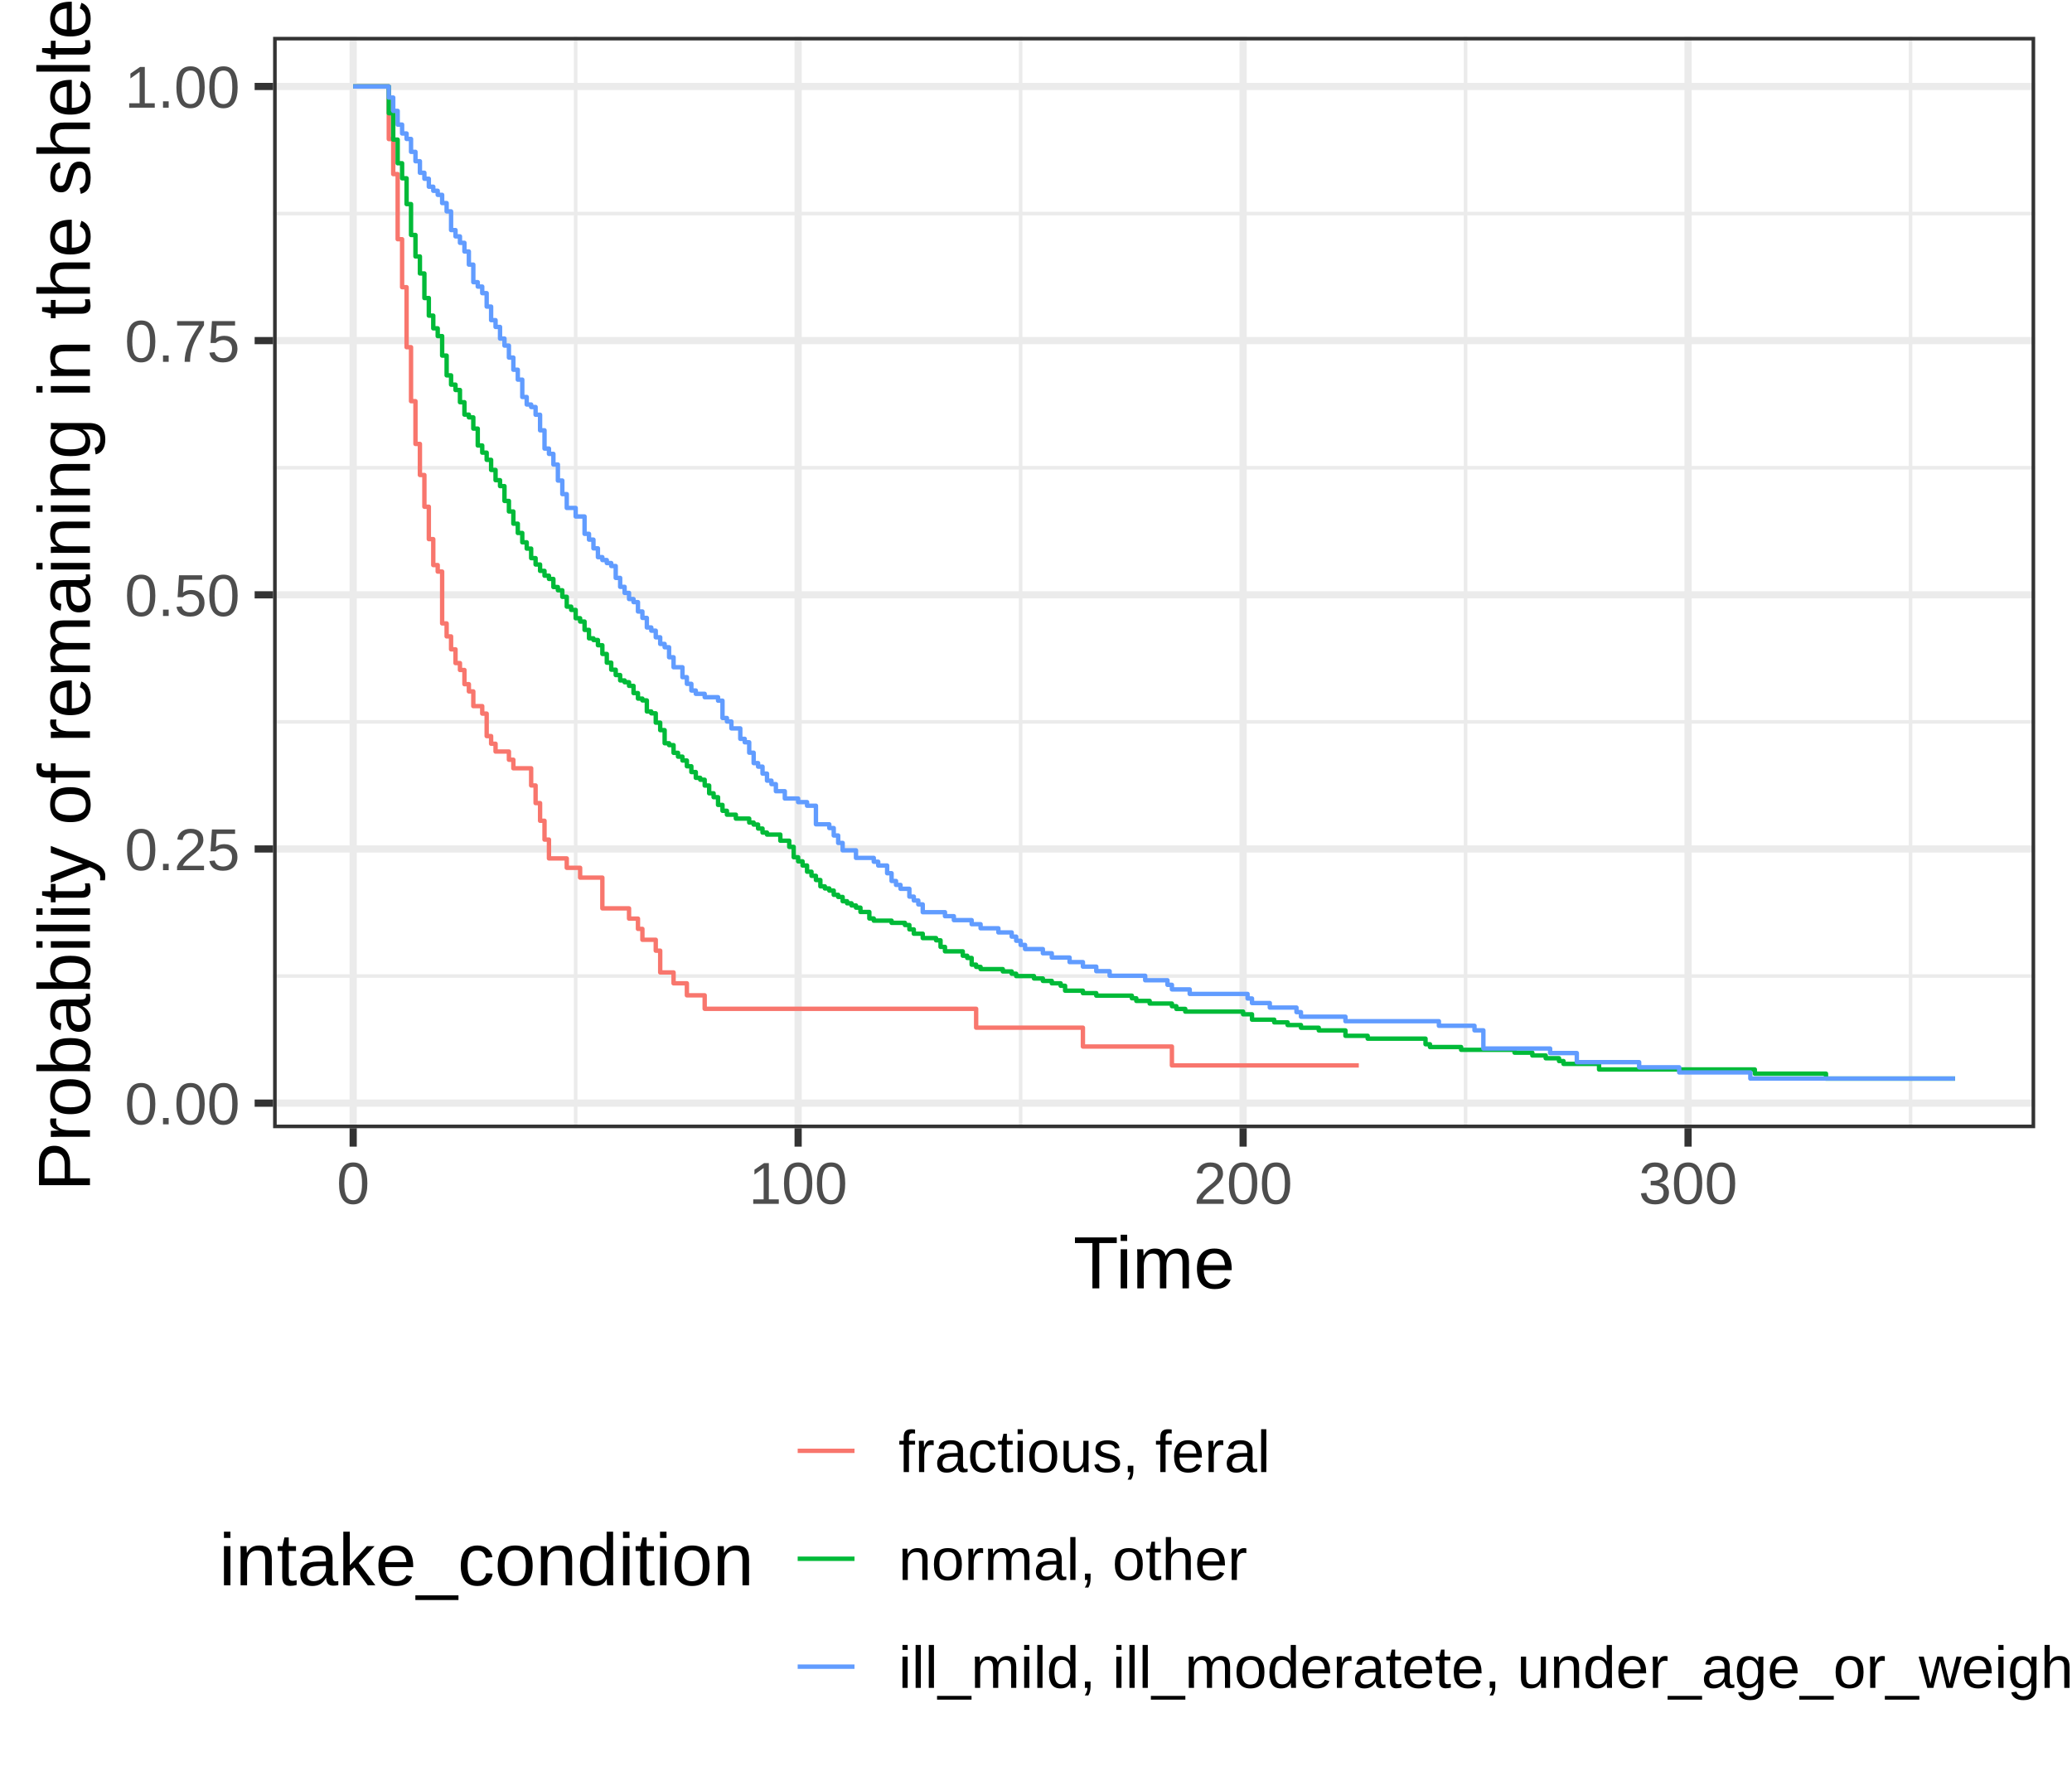
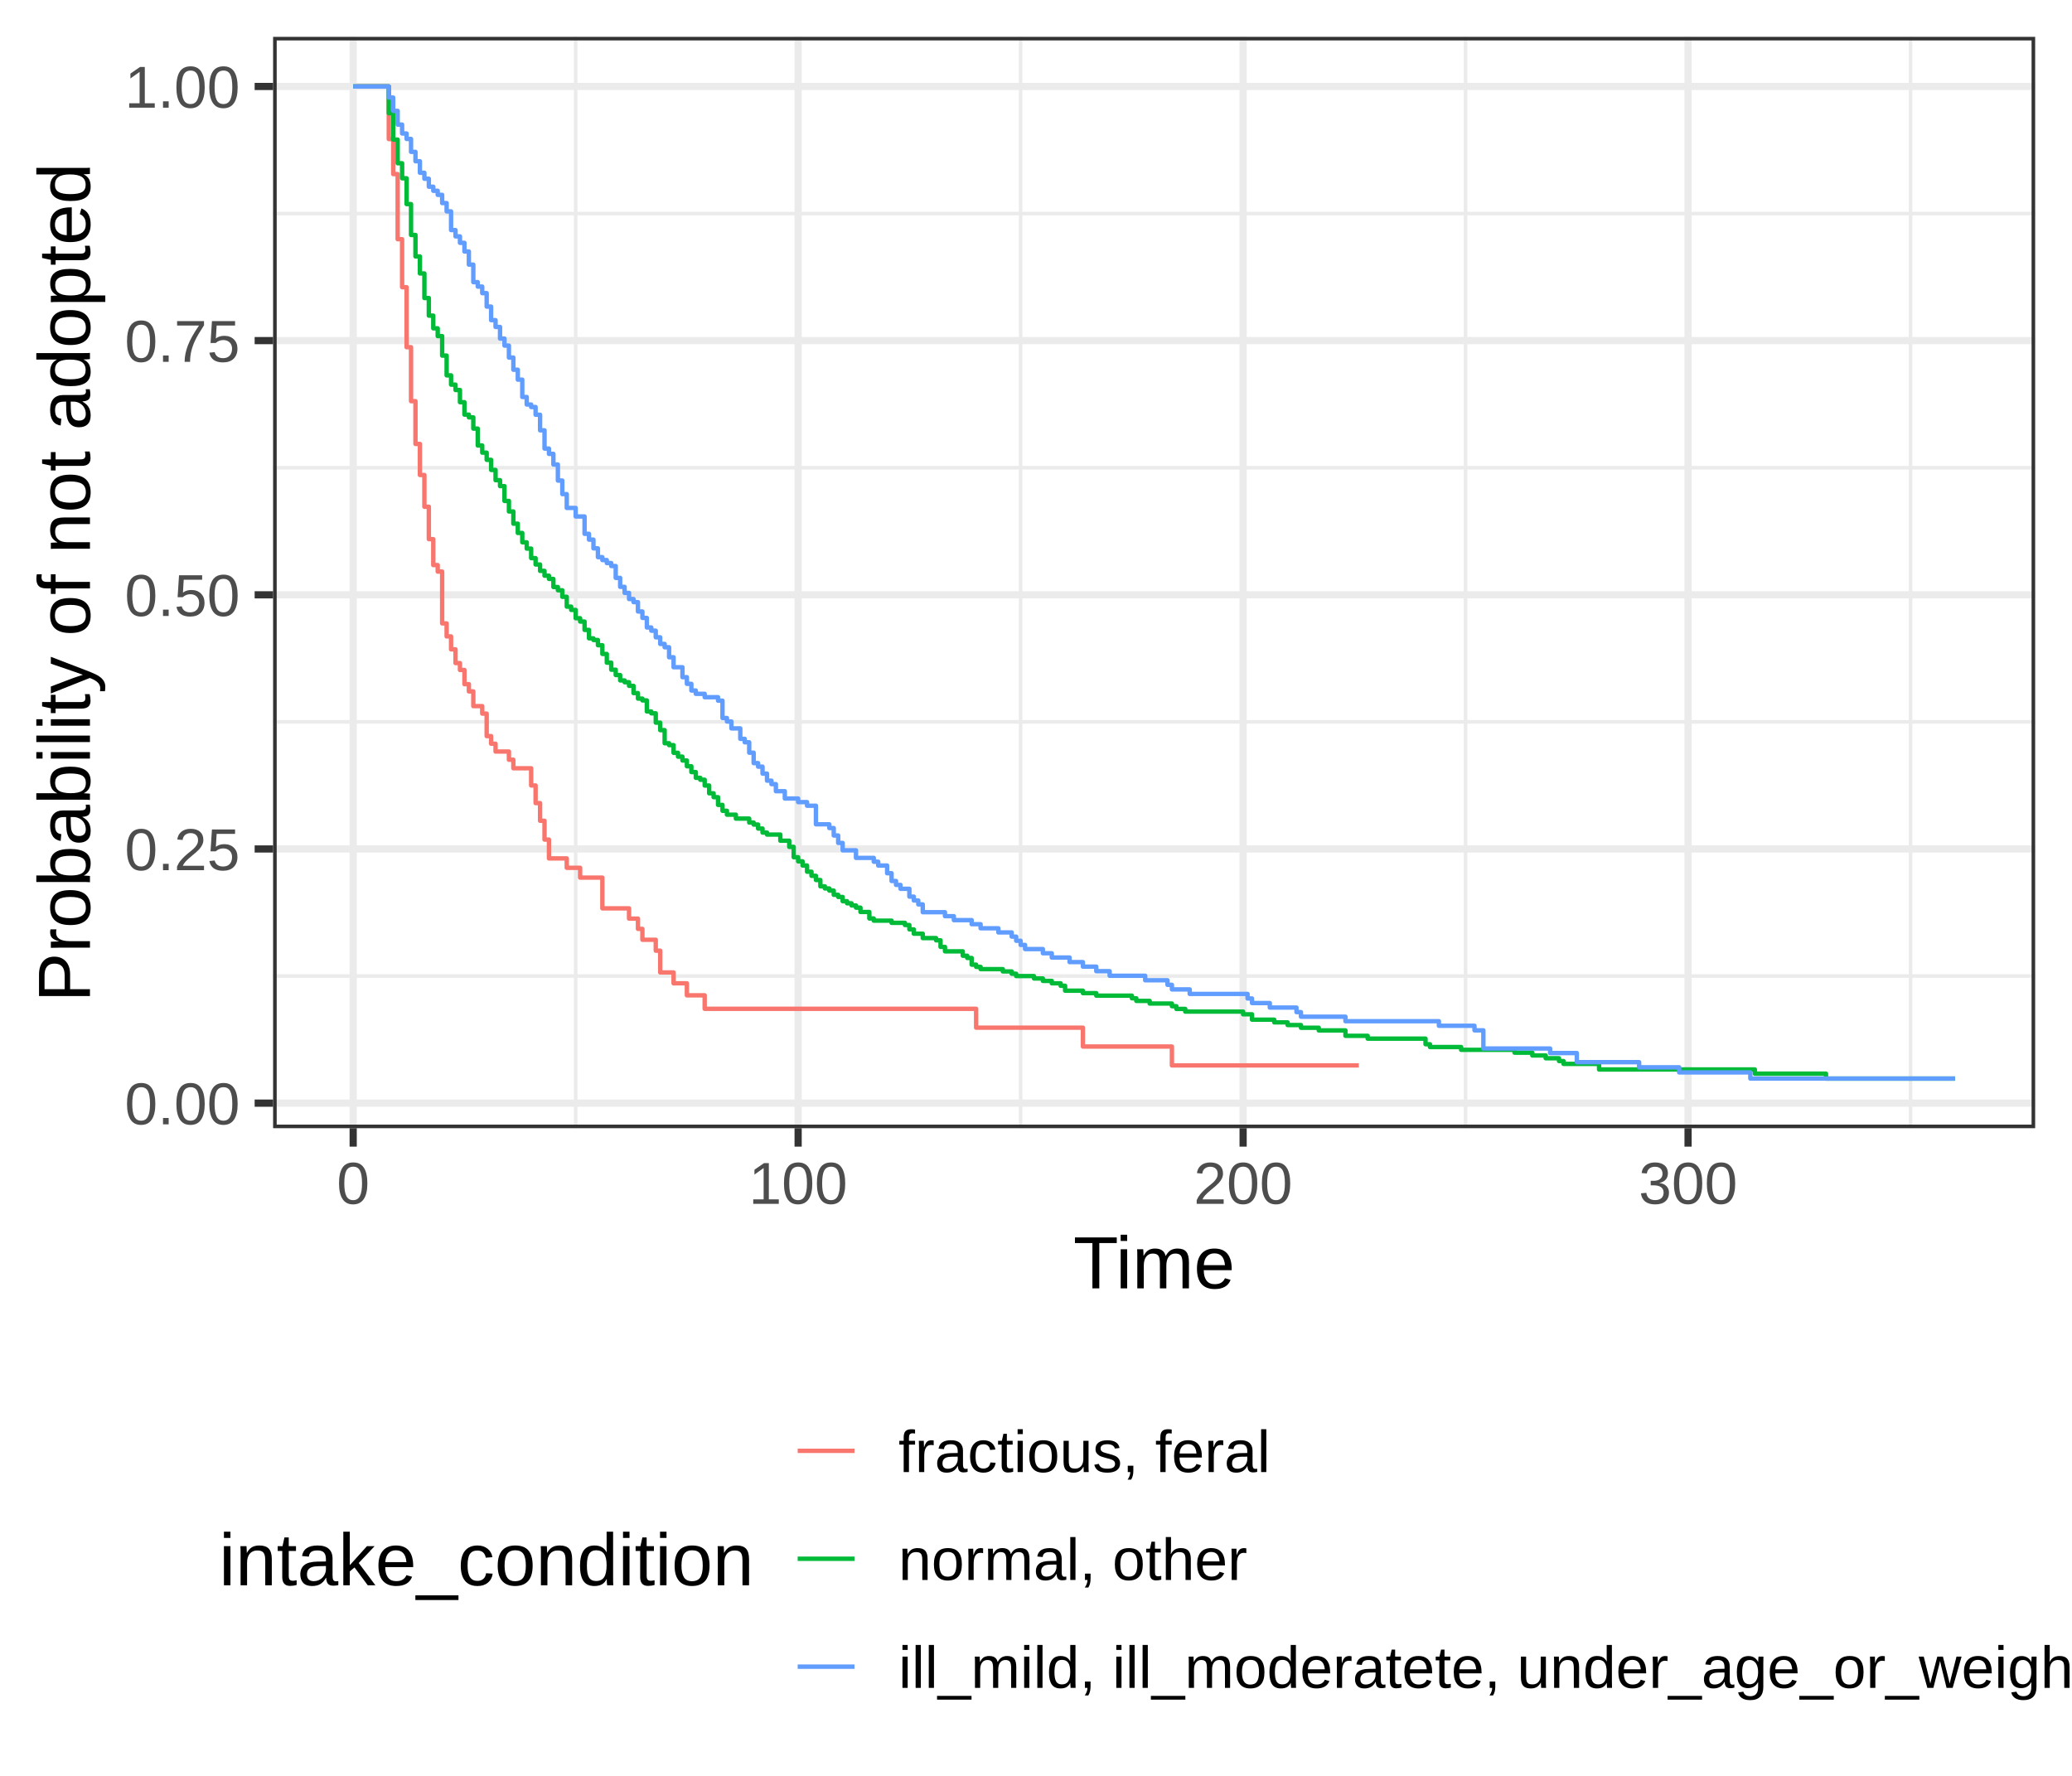
<svg xmlns="http://www.w3.org/2000/svg" class="svglite" width="504.00pt" height="432.00pt" viewBox="0 0 504.00 432.00">
  <defs>
    <style type="text/css">
    .svglite line, .svglite polyline, .svglite polygon, .svglite path, .svglite rect, .svglite circle {
      fill: none;
      stroke: #000000;
      stroke-linecap: round;
      stroke-linejoin: round;
      stroke-miterlimit: 10.00;
    }
    .svglite text {
      white-space: pre;
    }
  </style>
  </defs>
  <rect width="100%" height="100%" style="stroke: none; fill: #FFFFFF;" />
  <defs>
    <clipPath id="cpMC4wMHw1MDQuMDB8MC4wMHw0MzIuMDA=">
      <rect x="0.00" y="0.00" width="504.00" height="432.00" />
    </clipPath>
  </defs>
  <g clip-path="url(#cpMC4wMHw1MDQuMDB8MC4wMHw0MzIuMDA=)">
    <rect x="0.00" y="-0" width="504.00" height="432.00" style="stroke-width: 1.75; stroke: #FFFFFF; fill: #FFFFFF;" />
  </g>
  <defs>
    <clipPath id="cpNjYuNDN8NDk1LjAzfDguOTd8Mjc0LjQ0">
      <rect x="66.43" y="8.97" width="428.61" height="265.48" />
    </clipPath>
  </defs>
  <g clip-path="url(#cpNjYuNDN8NDk1LjAzfDguOTd8Mjc0LjQ0)">
    <rect x="66.43" y="8.97" width="428.61" height="265.48" style="stroke-width: 1.75; stroke: none; fill: #FFFFFF;" />
    <polyline points="66.43,237.43 495.03,237.43 " style="stroke-width: 0.87; stroke: #EBEBEB; stroke-linecap: butt;" />
    <polyline points="66.43,175.60 495.03,175.60 " style="stroke-width: 0.87; stroke: #EBEBEB; stroke-linecap: butt;" />
    <polyline points="66.43,113.78 495.03,113.78 " style="stroke-width: 0.87; stroke: #EBEBEB; stroke-linecap: butt;" />
    <polyline points="66.43,51.95 495.03,51.95 " style="stroke-width: 0.87; stroke: #EBEBEB; stroke-linecap: butt;" />
    <polyline points="140.03,274.44 140.03,8.97 " style="stroke-width: 0.87; stroke: #EBEBEB; stroke-linecap: butt;" />
    <polyline points="248.26,274.44 248.26,8.97 " style="stroke-width: 0.87; stroke: #EBEBEB; stroke-linecap: butt;" />
    <polyline points="356.49,274.44 356.49,8.97 " style="stroke-width: 0.87; stroke: #EBEBEB; stroke-linecap: butt;" />
    <polyline points="464.73,274.44 464.73,8.97 " style="stroke-width: 0.87; stroke: #EBEBEB; stroke-linecap: butt;" />
    <polyline points="66.43,268.35 495.03,268.35 " style="stroke-width: 1.75; stroke: #EBEBEB; stroke-linecap: butt;" />
    <polyline points="66.43,206.52 495.03,206.52 " style="stroke-width: 1.75; stroke: #EBEBEB; stroke-linecap: butt;" />
    <polyline points="66.43,144.69 495.03,144.69 " style="stroke-width: 1.75; stroke: #EBEBEB; stroke-linecap: butt;" />
    <polyline points="66.43,82.86 495.03,82.86 " style="stroke-width: 1.75; stroke: #EBEBEB; stroke-linecap: butt;" />
    <polyline points="66.43,21.03 495.03,21.03 " style="stroke-width: 1.75; stroke: #EBEBEB; stroke-linecap: butt;" />
    <polyline points="85.91,274.44 85.91,8.97 " style="stroke-width: 1.75; stroke: #EBEBEB; stroke-linecap: butt;" />
    <polyline points="194.14,274.44 194.14,8.97 " style="stroke-width: 1.75; stroke: #EBEBEB; stroke-linecap: butt;" />
    <polyline points="302.38,274.44 302.38,8.97 " style="stroke-width: 1.75; stroke: #EBEBEB; stroke-linecap: butt;" />
    <polyline points="410.61,274.44 410.61,8.97 " style="stroke-width: 1.75; stroke: #EBEBEB; stroke-linecap: butt;" />
    <polyline points="85.91,21.03 86.99,21.03 86.99,21.03 88.07,21.03 88.07,21.03 89.15,21.03 89.15,21.03 90.24,21.03 90.24,21.03 91.32,21.03 91.32,21.03 92.40,21.03 92.40,21.03 93.48,21.03 93.48,21.03 94.57,21.03 94.57,33.83 95.65,33.83 95.65,42.35 96.73,42.35 96.73,58.19 97.81,58.19 97.81,69.86 98.90,69.86 98.90,84.46 99.98,84.46 99.98,97.59 101.06,97.59 101.06,107.99 102.14,107.99 102.14,115.55 103.23,115.55 103.23,123.27 104.31,123.27 104.31,131.15 105.39,131.15 105.39,137.46 106.47,137.46 106.47,139.04 107.55,139.04 107.55,151.65 108.64,151.65 108.64,154.81 109.72,154.81 109.72,157.96 110.80,157.96 110.80,161.30 111.88,161.30 111.88,162.98 112.97,162.98 112.97,166.43 114.05,166.43 114.05,168.19 115.13,168.19 115.13,171.77 116.21,171.77 116.21,171.77 117.30,171.77 117.30,173.59 118.38,173.59 118.38,179.06 119.46,179.06 119.46,180.92 120.54,180.92 120.54,182.82 121.63,182.82 121.63,182.82 122.71,182.82 122.71,182.82 123.79,182.82 123.79,184.81 124.87,184.81 124.87,186.89 125.95,186.89 125.95,186.89 127.04,186.89 127.04,186.89 128.12,186.89 128.12,186.89 129.20,186.89 129.20,191.07 130.28,191.07 130.28,195.36 131.37,195.36 131.37,199.66 132.45,199.66 132.45,204.24 133.53,204.24 133.53,208.82 134.61,208.82 134.61,208.82 135.70,208.82 135.70,208.82 136.78,208.82 136.78,208.82 137.86,208.82 137.86,211.10 138.94,211.10 138.94,211.10 140.03,211.10 140.03,211.10 141.11,211.10 141.11,213.49 142.19,213.49 142.19,213.49 143.27,213.49 143.27,213.49 144.35,213.49 144.35,213.49 145.44,213.49 145.44,213.49 146.52,213.49 146.52,220.97 147.60,220.97 147.60,220.97 148.68,220.97 148.68,220.97 149.77,220.97 149.77,220.97 150.85,220.97 150.85,220.97 151.93,220.97 151.93,220.97 153.01,220.97 153.01,223.46 154.10,223.46 154.10,223.46 155.18,223.46 155.18,225.96 156.26,225.96 156.26,228.61 157.34,228.61 157.34,228.61 158.42,228.61 158.42,228.61 159.51,228.61 159.51,231.26 160.59,231.26 160.59,236.55 161.67,236.55 161.67,236.55 162.75,236.55 162.75,236.55 163.84,236.55 163.84,239.20 164.92,239.20 164.92,239.20 166.00,239.20 166.00,239.20 167.08,239.20 167.08,242.12 168.17,242.12 168.17,242.12 169.25,242.12 169.25,242.12 170.33,242.12 170.33,242.12 171.41,242.12 171.41,245.40 172.50,245.40 172.50,245.40 173.58,245.40 173.58,245.40 174.66,245.40 174.66,245.40 175.74,245.40 175.74,245.40 176.82,245.40 176.82,245.40 177.91,245.40 177.91,245.40 178.99,245.40 178.99,245.40 180.07,245.40 180.07,245.40 181.15,245.40 181.15,245.40 182.24,245.40 182.24,245.40 183.32,245.40 183.32,245.40 184.40,245.40 184.40,245.40 185.48,245.40 185.48,245.40 186.57,245.40 186.57,245.40 187.65,245.40 187.65,245.40 188.73,245.40 188.73,245.40 189.81,245.40 189.81,245.40 190.90,245.40 190.90,245.40 191.98,245.40 191.98,245.40 193.06,245.40 193.06,245.40 194.14,245.40 194.14,245.40 195.22,245.40 195.22,245.40 196.31,245.40 196.31,245.40 197.39,245.40 197.39,245.40 198.47,245.40 198.47,245.40 199.55,245.40 199.55,245.40 200.64,245.40 200.64,245.40 201.72,245.40 201.72,245.40 202.80,245.40 202.80,245.40 203.88,245.40 203.88,245.40 204.97,245.40 204.97,245.40 206.05,245.40 206.05,245.40 207.13,245.40 207.13,245.40 208.21,245.40 208.21,245.40 209.30,245.40 209.30,245.40 210.38,245.40 210.38,245.40 211.46,245.40 211.46,245.40 212.54,245.40 212.54,245.40 213.62,245.40 213.62,245.40 214.71,245.40 214.71,245.40 215.79,245.40 215.79,245.40 216.87,245.40 216.87,245.40 217.95,245.40 217.95,245.40 219.04,245.40 219.04,245.40 220.12,245.40 220.12,245.40 221.20,245.40 221.20,245.40 222.28,245.40 222.28,245.40 223.37,245.40 223.37,245.40 224.45,245.40 224.45,245.40 225.53,245.40 225.53,245.40 226.61,245.40 226.61,245.40 227.69,245.40 227.69,245.40 228.78,245.40 228.78,245.40 229.86,245.40 229.86,245.40 230.94,245.40 230.94,245.40 232.02,245.40 232.02,245.40 233.11,245.40 233.11,245.40 234.19,245.40 234.19,245.40 235.27,245.40 235.27,245.40 236.35,245.40 236.35,245.40 237.44,245.40 237.44,249.99 238.52,249.99 238.52,249.99 239.60,249.99 239.60,249.99 240.68,249.99 240.68,249.99 241.77,249.99 241.77,249.99 242.85,249.99 242.85,249.99 243.93,249.99 243.93,249.99 245.01,249.99 245.01,249.99 246.09,249.99 246.09,249.99 247.18,249.99 247.18,249.99 248.26,249.99 248.26,249.99 249.34,249.99 249.34,249.99 250.42,249.99 250.42,249.99 251.51,249.99 251.51,249.99 252.59,249.99 252.59,249.99 253.67,249.99 253.67,249.99 254.75,249.99 254.75,249.99 255.84,249.99 255.84,249.99 256.92,249.99 256.92,249.99 258.00,249.99 258.00,249.99 259.08,249.99 259.08,249.99 260.17,249.99 260.17,249.99 261.25,249.99 261.25,249.99 262.33,249.99 262.33,249.99 263.41,249.99 263.41,254.58 264.49,254.58 264.49,254.58 265.58,254.58 265.58,254.58 266.66,254.58 266.66,254.58 267.74,254.58 267.74,254.58 268.82,254.58 268.82,254.58 269.91,254.58 269.91,254.58 270.99,254.58 270.99,254.58 272.07,254.58 272.07,254.58 273.15,254.58 273.15,254.58 274.24,254.58 274.24,254.58 275.32,254.58 275.32,254.58 276.40,254.58 276.40,254.58 277.48,254.58 277.48,254.58 278.56,254.58 278.56,254.58 279.65,254.58 279.65,254.58 280.73,254.58 280.73,254.58 281.81,254.58 281.81,254.58 282.89,254.58 282.89,254.58 283.98,254.58 283.98,254.58 285.06,254.58 285.06,259.17 286.14,259.17 286.14,259.17 287.22,259.17 287.22,259.17 288.31,259.17 288.31,259.17 289.39,259.17 289.39,259.17 290.47,259.17 290.47,259.17 291.55,259.17 291.55,259.17 292.64,259.17 292.64,259.17 293.72,259.17 293.72,259.17 294.80,259.17 294.80,259.17 295.88,259.17 295.88,259.17 296.96,259.17 296.96,259.17 298.05,259.17 298.05,259.17 299.13,259.17 299.13,259.17 300.21,259.17 300.21,259.17 301.29,259.17 301.29,259.17 302.38,259.17 302.38,259.17 303.46,259.17 303.46,259.17 304.54,259.17 304.54,259.17 305.62,259.17 305.62,259.17 306.71,259.17 306.71,259.17 307.79,259.17 307.79,259.17 308.87,259.17 308.87,259.17 309.95,259.17 309.95,259.17 311.04,259.17 311.04,259.17 312.12,259.17 312.12,259.17 313.20,259.17 313.20,259.17 314.28,259.17 314.28,259.17 315.36,259.17 315.36,259.17 316.45,259.17 316.45,259.17 317.53,259.17 317.53,259.17 318.61,259.17 318.61,259.17 319.69,259.17 319.69,259.17 320.78,259.17 320.78,259.17 321.86,259.17 321.86,259.17 322.94,259.17 322.94,259.17 324.02,259.17 324.02,259.17 325.11,259.17 325.11,259.17 326.19,259.17 326.19,259.17 327.27,259.17 327.27,259.17 328.35,259.17 328.35,259.17 329.44,259.17 329.44,259.17 330.52,259.17 330.52,259.17 " style="stroke-width: 1.07; stroke: #F8766D; stroke-linecap: butt;" />
    <polyline points="85.91,21.03 86.99,21.03 86.99,21.03 88.07,21.03 88.07,21.03 89.15,21.03 89.15,21.03 90.24,21.03 90.24,21.03 91.32,21.03 91.32,21.03 92.40,21.03 92.40,21.03 93.48,21.03 93.48,21.03 94.57,21.03 94.57,27.54 95.65,27.54 95.65,33.96 96.73,33.96 96.73,39.71 97.81,39.71 97.81,43.37 98.90,43.37 98.90,49.65 99.98,49.65 99.98,57.16 101.06,57.16 101.06,62.38 102.14,62.38 102.14,66.52 103.23,66.52 103.23,72.50 104.31,72.50 104.31,76.78 105.39,76.78 105.39,79.87 106.47,79.87 106.47,81.76 107.55,81.76 107.55,86.50 108.64,86.50 108.64,91.31 109.72,91.31 109.72,93.57 110.80,93.57 110.80,94.87 111.88,94.87 111.88,97.84 112.97,97.84 112.97,100.86 114.05,100.86 114.05,101.53 115.13,101.53 115.13,104.26 116.21,104.26 116.21,108.37 117.30,108.37 117.30,110.11 118.38,110.11 118.38,111.86 119.46,111.86 119.46,114.32 120.54,114.32 120.54,116.81 121.63,116.81 121.63,118.25 122.71,118.25 122.71,121.86 123.79,121.86 123.79,124.42 124.87,124.42 124.87,127.39 125.95,127.39 125.95,129.65 127.04,129.65 127.04,131.92 128.12,131.92 128.12,133.45 129.20,133.45 129.20,135.77 130.28,135.77 130.28,137.32 131.37,137.32 131.37,138.87 132.45,138.87 132.45,140.04 133.53,140.04 133.53,140.83 134.61,140.83 134.61,142.80 135.70,142.80 135.70,143.59 136.78,143.59 136.78,145.18 137.86,145.18 137.86,147.57 138.94,147.57 138.94,148.37 140.03,148.37 140.03,150.39 141.11,150.39 141.11,151.20 142.19,151.20 142.19,153.23 143.27,153.23 143.27,155.28 144.35,155.28 144.35,155.69 145.44,155.69 145.44,156.96 146.52,156.96 146.52,159.08 147.60,159.08 147.60,161.20 148.68,161.20 148.68,162.91 149.77,162.91 149.77,164.21 150.85,164.21 150.85,165.52 151.93,165.52 151.93,165.96 153.01,165.96 153.01,166.84 154.10,166.84 154.10,168.60 155.18,168.60 155.18,169.94 156.26,169.94 156.26,170.38 157.34,170.38 157.34,173.07 158.42,173.07 158.42,173.52 159.51,173.52 159.51,175.79 160.59,175.79 160.59,177.61 161.67,177.61 161.67,180.80 162.75,180.80 162.75,181.26 163.84,181.26 163.84,183.13 164.92,183.13 164.92,184.06 166.00,184.06 166.00,185.00 167.08,185.00 167.08,186.40 168.17,186.40 168.17,187.81 169.25,187.81 169.25,189.21 170.33,189.21 170.33,189.68 171.41,189.68 171.41,191.09 172.50,191.09 172.50,192.98 173.58,192.98 173.58,193.92 174.66,193.92 174.66,195.80 175.74,195.80 175.74,197.23 176.82,197.23 176.82,198.18 177.91,198.18 177.91,198.18 178.99,198.18 178.99,199.13 180.07,199.13 180.07,199.13 181.15,199.13 181.15,199.13 182.24,199.13 182.24,200.09 183.32,200.09 183.32,200.58 184.40,200.58 184.40,201.55 185.48,201.55 185.48,202.53 186.57,202.53 186.57,203.02 187.65,203.02 187.65,203.02 188.73,203.02 188.73,203.02 189.81,203.02 189.81,204.51 190.90,204.51 190.90,204.51 191.98,204.51 191.98,206.01 193.06,206.01 193.06,208.53 194.14,208.53 194.14,209.53 195.22,209.53 195.22,210.54 196.31,210.54 196.31,212.05 197.39,212.05 197.39,213.05 198.47,213.05 198.47,214.07 199.55,214.07 199.55,215.61 200.64,215.61 200.64,216.12 201.72,216.12 201.72,216.64 202.80,216.64 202.80,217.67 203.88,217.67 203.88,218.19 204.97,218.19 204.97,219.23 206.05,219.23 206.05,219.74 207.13,219.74 207.13,220.26 208.21,220.26 208.21,220.79 209.30,220.79 209.30,221.85 210.38,221.85 210.38,221.85 211.46,221.85 211.46,223.43 212.54,223.43 212.54,223.96 213.62,223.96 213.62,223.96 214.71,223.96 214.71,223.96 215.79,223.96 215.79,223.96 216.87,223.96 216.87,224.49 217.95,224.49 217.95,224.49 219.04,224.49 219.04,224.49 220.12,224.49 220.12,225.02 221.20,225.02 221.20,226.08 222.28,226.08 222.28,227.13 223.37,227.13 223.37,227.13 224.45,227.13 224.45,228.20 225.53,228.20 225.53,228.20 226.61,228.20 226.61,228.20 227.69,228.20 227.69,228.74 228.78,228.74 228.78,230.34 229.86,230.34 229.86,231.42 230.94,231.42 230.94,231.42 232.02,231.42 232.02,231.42 233.11,231.42 233.11,231.42 234.19,231.42 234.19,232.49 235.27,232.49 235.27,233.03 236.35,233.03 236.35,234.66 237.44,234.66 237.44,235.20 238.52,235.20 238.52,235.75 239.60,235.75 239.60,235.75 240.68,235.75 240.68,235.75 241.77,235.75 241.77,235.75 242.85,235.75 242.85,235.75 243.93,235.75 243.93,236.31 245.01,236.31 245.01,236.31 246.09,236.31 246.09,236.87 247.18,236.87 247.18,237.44 248.26,237.44 248.26,237.44 249.34,237.44 249.34,237.44 250.42,237.44 250.42,237.44 251.51,237.44 251.51,238.02 252.59,238.02 252.59,238.02 253.67,238.02 253.67,238.61 254.75,238.61 254.75,238.61 255.84,238.61 255.84,239.20 256.92,239.20 256.92,239.20 258.00,239.20 258.00,239.80 259.08,239.80 259.08,240.99 260.17,240.99 260.17,240.99 261.25,240.99 261.25,240.99 262.33,240.99 262.33,240.99 263.41,240.99 263.41,241.59 264.49,241.59 264.49,241.59 265.58,241.59 265.58,241.59 266.66,241.59 266.66,242.20 267.74,242.20 267.74,242.20 268.82,242.20 268.82,242.20 269.91,242.20 269.91,242.20 270.99,242.20 270.99,242.20 272.07,242.20 272.07,242.20 273.15,242.20 273.15,242.20 274.24,242.20 274.24,242.20 275.32,242.20 275.32,242.84 276.40,242.84 276.40,243.48 277.48,243.48 277.48,243.48 278.56,243.48 278.56,243.48 279.65,243.48 279.65,244.12 280.73,244.12 280.73,244.12 281.81,244.12 281.81,244.12 282.89,244.12 282.89,244.12 283.98,244.12 283.98,244.12 285.06,244.12 285.06,244.77 286.14,244.77 286.14,245.43 287.22,245.43 287.22,245.43 288.31,245.43 288.31,246.08 289.39,246.08 289.39,246.08 290.47,246.08 290.47,246.08 291.55,246.08 291.55,246.08 292.64,246.08 292.64,246.08 293.72,246.08 293.72,246.08 294.80,246.08 294.80,246.08 295.88,246.08 295.88,246.08 296.96,246.08 296.96,246.08 298.05,246.08 298.05,246.08 299.13,246.08 299.13,246.08 300.21,246.08 300.21,246.08 301.29,246.08 301.29,246.08 302.38,246.08 302.38,246.74 303.46,246.74 303.46,246.74 304.54,246.74 304.54,248.04 305.62,248.04 305.62,248.04 306.71,248.04 306.71,248.04 307.79,248.04 307.79,248.04 308.87,248.04 308.87,248.04 309.95,248.04 309.95,248.70 311.04,248.70 311.04,248.70 312.12,248.70 312.12,248.70 313.20,248.70 313.20,249.35 314.28,249.35 314.28,249.35 315.36,249.35 315.36,249.35 316.45,249.35 316.45,250.01 317.53,250.01 317.53,250.01 318.61,250.01 318.61,250.01 319.69,250.01 319.69,250.01 320.78,250.01 320.78,250.66 321.86,250.66 321.86,250.66 322.94,250.66 322.94,250.66 324.02,250.66 324.02,250.66 325.11,250.66 325.11,250.66 326.19,250.66 326.19,250.66 327.27,250.66 327.27,251.97 328.35,251.97 328.35,251.97 329.44,251.97 329.44,251.97 330.52,251.97 330.52,251.97 331.60,251.97 331.60,251.97 332.68,251.97 332.68,252.66 333.76,252.66 333.76,252.66 334.85,252.66 334.85,252.66 335.93,252.66 335.93,252.66 337.01,252.66 337.01,252.66 338.09,252.66 338.09,252.66 339.18,252.66 339.18,252.66 340.26,252.66 340.26,252.66 341.34,252.66 341.34,252.66 342.42,252.66 342.42,252.66 343.51,252.66 343.51,252.66 344.59,252.66 344.59,252.66 345.67,252.66 345.67,252.66 346.75,252.66 346.75,254.02 347.83,254.02 347.83,254.70 348.92,254.70 348.92,254.70 350.00,254.70 350.00,254.70 351.08,254.70 351.08,254.70 352.16,254.70 352.16,254.70 353.25,254.70 353.25,254.70 354.33,254.70 354.33,254.70 355.41,254.70 355.41,255.38 356.49,255.38 356.49,255.38 357.58,255.38 357.58,255.38 358.66,255.38 358.66,255.38 359.74,255.38 359.74,255.38 360.82,255.38 360.82,255.38 361.91,255.38 361.91,255.38 362.99,255.38 362.99,255.38 364.07,255.38 364.07,255.38 365.15,255.38 365.15,255.38 366.23,255.38 366.23,255.38 367.32,255.38 367.32,255.38 368.40,255.38 368.40,256.07 369.48,256.07 369.48,256.07 370.56,256.07 370.56,256.07 371.65,256.07 371.65,256.07 372.73,256.07 372.73,256.75 373.81,256.75 373.81,256.75 374.89,256.75 374.89,256.75 375.98,256.75 375.98,257.43 377.06,257.43 377.06,257.43 378.14,257.43 378.14,257.43 379.22,257.43 379.22,258.11 380.31,258.11 380.31,258.80 381.39,258.80 381.39,258.80 382.47,258.80 382.47,258.80 383.55,258.80 383.55,258.80 384.63,258.80 384.63,258.80 385.72,258.80 385.72,258.80 386.80,258.80 386.80,258.80 387.88,258.80 387.88,258.80 388.96,258.80 388.96,260.16 390.05,260.16 390.05,260.16 391.13,260.16 391.13,260.16 392.21,260.16 392.21,260.16 393.29,260.16 393.29,260.16 394.38,260.16 394.38,260.16 395.46,260.16 395.46,260.16 396.54,260.16 396.54,260.16 397.62,260.16 397.62,260.16 398.71,260.16 398.71,260.16 399.79,260.16 399.79,260.16 400.87,260.16 400.87,260.16 401.95,260.16 401.95,260.16 403.03,260.16 403.03,260.16 404.12,260.16 404.12,260.16 405.20,260.16 405.20,260.16 406.28,260.16 406.28,260.16 407.36,260.16 407.36,260.16 408.45,260.16 408.45,260.16 409.53,260.16 409.53,260.16 410.61,260.16 410.61,260.16 411.69,260.16 411.69,260.16 412.78,260.16 412.78,260.16 413.86,260.16 413.86,260.16 414.94,260.16 414.94,260.16 416.02,260.16 416.02,260.16 417.10,260.16 417.10,260.16 418.19,260.16 418.19,260.16 419.27,260.16 419.27,260.16 420.35,260.16 420.35,260.16 421.43,260.16 421.43,260.16 422.52,260.16 422.52,260.16 423.60,260.16 423.60,260.16 424.68,260.16 424.68,260.16 425.76,260.16 425.76,260.16 426.85,260.16 426.85,261.18 427.93,261.18 427.93,261.18 429.01,261.18 429.01,261.18 430.09,261.18 430.09,261.18 431.18,261.18 431.18,261.18 432.26,261.18 432.26,261.18 433.34,261.18 433.34,261.18 434.42,261.18 434.42,261.18 435.50,261.18 435.50,261.18 436.59,261.18 436.59,261.18 437.67,261.18 437.67,261.18 438.75,261.18 438.75,261.18 439.83,261.18 439.83,261.18 440.92,261.18 440.92,261.18 442.00,261.18 442.00,261.18 443.08,261.18 443.08,261.18 444.16,261.18 444.16,262.38 445.25,262.38 445.25,262.38 446.33,262.38 446.33,262.38 447.41,262.38 447.41,262.38 448.49,262.38 448.49,262.38 449.58,262.38 449.58,262.38 450.66,262.38 450.66,262.38 451.74,262.38 451.74,262.38 452.82,262.38 452.82,262.38 453.90,262.38 453.90,262.38 454.99,262.38 454.99,262.38 456.07,262.38 456.07,262.38 457.15,262.38 457.15,262.38 458.23,262.38 458.23,262.38 459.32,262.38 459.32,262.38 460.40,262.38 460.40,262.38 461.48,262.38 461.48,262.38 462.56,262.38 462.56,262.38 463.65,262.38 463.65,262.38 464.73,262.38 464.73,262.38 465.81,262.38 465.81,262.38 466.89,262.38 466.89,262.38 467.98,262.38 467.98,262.38 469.06,262.38 469.06,262.38 470.14,262.38 470.14,262.38 471.22,262.38 471.22,262.38 472.30,262.38 472.30,262.38 473.39,262.38 473.39,262.38 474.47,262.38 474.47,262.38 475.55,262.38 475.55,262.38 " style="stroke-width: 1.07; stroke: #00BA38; stroke-linecap: butt;" />
    <polyline points="85.91,21.03 86.99,21.03 86.99,21.03 88.07,21.03 88.07,21.03 89.15,21.03 89.15,21.03 90.24,21.03 90.24,21.03 91.32,21.03 91.32,21.03 92.40,21.03 92.40,21.03 93.48,21.03 93.48,21.03 94.57,21.03 94.57,23.73 95.65,23.73 95.65,26.97 96.73,26.97 96.73,30.31 97.81,30.31 97.81,32.47 98.90,32.47 98.90,33.80 99.98,33.80 99.98,36.94 101.06,36.94 101.06,39.22 102.14,39.22 102.14,42.03 103.23,42.03 103.23,43.48 104.31,43.48 104.31,45.42 105.39,45.42 105.39,46.41 106.47,46.41 106.47,47.40 107.55,47.40 107.55,49.40 108.64,49.40 108.64,51.42 109.72,51.42 109.72,55.97 110.80,55.97 110.80,57.50 111.88,57.50 111.88,59.07 112.97,59.07 112.97,61.18 114.05,61.18 114.05,64.37 115.13,64.37 115.13,68.64 116.21,68.64 116.21,69.71 117.30,69.71 117.30,71.31 118.38,71.31 118.38,74.58 119.46,74.58 119.46,77.88 120.54,77.88 120.54,79.53 121.63,79.53 121.63,82.36 122.71,82.36 122.71,84.07 123.79,84.07 123.79,86.98 124.87,86.98 124.87,89.94 125.95,89.94 125.95,92.35 127.04,92.35 127.04,96.57 128.12,96.57 128.12,98.40 129.20,98.40 129.20,99.01 130.28,99.01 130.28,100.89 131.37,100.89 131.37,104.68 132.45,104.68 132.45,109.12 133.53,109.12 133.53,110.41 134.61,110.41 134.61,113.00 135.70,113.00 135.70,116.90 136.78,116.90 136.78,120.20 137.86,120.20 137.86,123.56 138.94,123.56 138.94,123.56 140.03,123.56 140.03,125.64 141.11,125.64 141.11,125.64 142.19,125.64 142.19,129.86 143.27,129.86 143.27,131.27 144.35,131.27 144.35,133.39 145.44,133.39 145.44,135.53 146.52,135.53 146.52,136.24 147.60,136.24 147.60,136.97 148.68,136.97 148.68,137.69 149.77,137.69 149.77,140.58 150.85,140.58 150.85,142.75 151.93,142.75 151.93,144.23 153.01,144.23 153.01,145.72 154.10,145.72 154.10,146.47 155.18,146.47 155.18,148.75 156.26,148.75 156.26,150.31 157.34,150.31 157.34,152.64 158.42,152.64 158.42,153.42 159.51,153.42 159.51,155.03 160.59,155.03 160.59,156.64 161.67,156.64 161.67,157.45 162.75,157.45 162.75,159.88 163.84,159.88 163.84,162.31 164.92,162.31 164.92,162.31 166.00,162.31 166.00,164.73 167.08,164.73 167.08,166.35 168.17,166.35 168.17,167.97 169.25,167.97 169.25,168.78 170.33,168.78 170.33,168.78 171.41,168.78 171.41,169.60 172.50,169.60 172.50,169.60 173.58,169.60 173.58,169.60 174.66,169.60 174.66,170.44 175.74,170.44 175.74,174.66 176.82,174.66 176.82,175.51 177.91,175.51 177.91,177.19 178.99,177.19 178.99,177.19 180.07,177.19 180.07,179.73 181.15,179.73 181.15,180.57 182.24,180.57 182.24,183.10 183.32,183.10 183.32,185.63 184.40,185.63 184.40,186.49 185.48,186.49 185.48,188.19 186.57,188.19 186.57,189.90 187.65,189.90 187.65,190.75 188.73,190.75 188.73,192.47 189.81,192.47 189.81,192.47 190.90,192.47 190.90,194.24 191.98,194.24 191.98,194.24 193.06,194.24 193.06,194.24 194.14,194.24 194.14,195.12 195.22,195.12 195.22,195.12 196.31,195.12 196.31,196.00 197.39,196.00 197.39,196.00 198.47,196.00 198.47,200.52 199.55,200.52 199.55,200.52 200.64,200.52 200.64,200.52 201.72,200.52 201.72,201.43 202.80,201.43 202.80,203.24 203.88,203.24 203.88,205.05 204.97,205.05 204.97,206.85 206.05,206.85 206.05,206.85 207.13,206.85 207.13,206.85 208.21,206.85 208.21,208.69 209.30,208.69 209.30,208.69 210.38,208.69 210.38,208.69 211.46,208.69 211.46,208.69 212.54,208.69 212.54,209.62 213.62,209.62 213.62,210.55 214.71,210.55 214.71,210.55 215.79,210.55 215.79,212.42 216.87,212.42 216.87,214.31 217.95,214.31 217.95,215.26 219.04,215.26 219.04,216.21 220.12,216.21 220.12,216.21 221.20,216.21 221.20,218.11 222.28,218.11 222.28,219.05 223.37,219.05 223.37,220.00 224.45,220.00 224.45,221.90 225.53,221.90 225.53,221.90 226.61,221.90 226.61,221.90 227.69,221.90 227.69,221.90 228.78,221.90 228.78,221.90 229.86,221.90 229.86,222.87 230.94,222.87 230.94,222.87 232.02,222.87 232.02,223.83 233.11,223.83 233.11,223.83 234.19,223.83 234.19,223.83 235.27,223.83 235.27,223.83 236.35,223.83 236.35,224.82 237.44,224.82 237.44,224.82 238.52,224.82 238.52,225.81 239.60,225.81 239.60,225.81 240.68,225.81 240.68,225.81 241.77,225.81 241.77,225.81 242.85,225.81 242.85,226.82 243.93,226.82 243.93,226.82 245.01,226.82 245.01,226.82 246.09,226.82 246.09,227.84 247.18,227.84 247.18,228.85 248.26,228.85 248.26,229.86 249.34,229.86 249.34,230.87 250.42,230.87 250.42,230.87 251.51,230.87 251.51,230.87 252.59,230.87 252.59,230.87 253.67,230.87 253.67,231.89 254.75,231.89 254.75,231.89 255.84,231.89 255.84,232.93 256.92,232.93 256.92,232.93 258.00,232.93 258.00,232.93 259.08,232.93 259.08,232.93 260.17,232.93 260.17,234.04 261.25,234.04 261.25,234.04 262.33,234.04 262.33,234.04 263.41,234.04 263.41,235.14 264.49,235.14 264.49,235.14 265.58,235.14 265.58,235.14 266.66,235.14 266.66,236.25 267.74,236.25 267.74,236.25 268.82,236.25 268.82,236.25 269.91,236.25 269.91,237.36 270.99,237.36 270.99,237.36 272.07,237.36 272.07,237.36 273.15,237.36 273.15,237.36 274.24,237.36 274.24,237.36 275.32,237.36 275.32,237.36 276.40,237.36 276.40,237.36 277.48,237.36 277.48,237.36 278.56,237.36 278.56,238.46 279.65,238.46 279.65,238.46 280.73,238.46 280.73,238.46 281.81,238.46 281.81,238.46 282.89,238.46 282.89,238.46 283.98,238.46 283.98,239.57 285.06,239.57 285.06,240.68 286.14,240.68 286.14,240.68 287.22,240.68 287.22,240.68 288.31,240.68 288.31,240.68 289.39,240.68 289.39,241.78 290.47,241.78 290.47,241.78 291.55,241.78 291.55,241.78 292.64,241.78 292.64,241.78 293.72,241.78 293.72,241.78 294.80,241.78 294.80,241.78 295.88,241.78 295.88,241.78 296.96,241.78 296.96,241.78 298.05,241.78 298.05,241.78 299.13,241.78 299.13,241.78 300.21,241.78 300.21,241.78 301.29,241.78 301.29,241.78 302.38,241.78 302.38,241.78 303.46,241.78 303.46,242.89 304.54,242.89 304.54,244.00 305.62,244.00 305.62,244.00 306.71,244.00 306.71,244.00 307.79,244.00 307.79,244.00 308.87,244.00 308.87,245.10 309.95,245.10 309.95,245.10 311.04,245.10 311.04,245.10 312.12,245.10 312.12,245.10 313.20,245.10 313.20,245.10 314.28,245.10 314.28,245.10 315.36,245.10 315.36,246.21 316.45,246.21 316.45,247.32 317.53,247.32 317.53,247.32 318.61,247.32 318.61,247.32 319.69,247.32 319.69,247.32 320.78,247.32 320.78,247.32 321.86,247.32 321.86,247.32 322.94,247.32 322.94,247.32 324.02,247.32 324.02,247.32 325.11,247.32 325.11,247.32 326.19,247.32 326.19,247.32 327.27,247.32 327.27,248.42 328.35,248.42 328.35,248.42 329.44,248.42 329.44,248.42 330.52,248.42 330.52,248.42 331.60,248.42 331.60,248.42 332.68,248.42 332.68,248.42 333.76,248.42 333.76,248.42 334.85,248.42 334.85,248.42 335.93,248.42 335.93,248.42 337.01,248.42 337.01,248.42 338.09,248.42 338.09,248.42 339.18,248.42 339.18,248.42 340.26,248.42 340.26,248.42 341.34,248.42 341.34,248.42 342.42,248.42 342.42,248.42 343.51,248.42 343.51,248.42 344.59,248.42 344.59,248.42 345.67,248.42 345.67,248.42 346.75,248.42 346.75,248.42 347.83,248.42 347.83,248.42 348.92,248.42 348.92,248.42 350.00,248.42 350.00,249.53 351.08,249.53 351.08,249.53 352.16,249.53 352.16,249.53 353.25,249.53 353.25,249.53 354.33,249.53 354.33,249.53 355.41,249.53 355.41,249.53 356.49,249.53 356.49,249.53 357.58,249.53 357.58,249.53 358.66,249.53 358.66,250.64 359.74,250.64 359.74,250.64 360.82,250.64 360.82,255.06 361.91,255.06 361.91,255.06 362.99,255.06 362.99,255.06 364.07,255.06 364.07,255.06 365.15,255.06 365.15,255.06 366.23,255.06 366.23,255.06 367.32,255.06 367.32,255.06 368.40,255.06 368.40,255.06 369.48,255.06 369.48,255.06 370.56,255.06 370.56,255.06 371.65,255.06 371.65,255.06 372.73,255.06 372.73,255.06 373.81,255.06 373.81,255.06 374.89,255.06 374.89,255.06 375.98,255.06 375.98,255.06 377.06,255.06 377.06,256.17 378.14,256.17 378.14,256.17 379.22,256.17 379.22,256.17 380.31,256.17 380.31,256.17 381.39,256.17 381.39,256.17 382.47,256.17 382.47,256.17 383.55,256.17 383.55,258.38 384.63,258.38 384.63,258.38 385.72,258.38 385.72,258.38 386.80,258.38 386.80,258.38 387.88,258.38 387.88,258.38 388.96,258.38 388.96,258.38 390.05,258.38 390.05,258.38 391.13,258.38 391.13,258.38 392.21,258.38 392.21,258.38 393.29,258.38 393.29,258.38 394.38,258.38 394.38,258.38 395.46,258.38 395.46,258.38 396.54,258.38 396.54,258.38 397.62,258.38 397.62,258.38 398.71,258.38 398.71,259.63 399.79,259.63 399.79,259.63 400.87,259.63 400.87,259.63 401.95,259.63 401.95,259.63 403.03,259.63 403.03,259.63 404.12,259.63 404.12,259.63 405.20,259.63 405.20,259.63 406.28,259.63 406.28,259.63 407.36,259.63 407.36,259.63 408.45,259.63 408.45,260.88 409.53,260.88 409.53,260.88 410.61,260.88 410.61,260.88 411.69,260.88 411.69,260.88 412.78,260.88 412.78,260.88 413.86,260.88 413.86,260.88 414.94,260.88 414.94,260.88 416.02,260.88 416.02,260.88 417.10,260.88 417.10,260.88 418.19,260.88 418.19,260.88 419.27,260.88 419.27,260.88 420.35,260.88 420.35,260.88 421.43,260.88 421.43,260.88 422.52,260.88 422.52,260.88 423.60,260.88 423.60,260.88 424.68,260.88 424.68,260.88 425.76,260.88 425.76,262.37 426.85,262.37 426.85,262.37 427.93,262.37 427.93,262.37 429.01,262.37 429.01,262.37 430.09,262.37 430.09,262.37 431.18,262.37 431.18,262.37 432.26,262.37 432.26,262.37 433.34,262.37 433.34,262.37 434.42,262.37 434.42,262.37 435.50,262.37 435.50,262.37 436.59,262.37 436.59,262.37 437.67,262.37 437.67,262.37 438.75,262.37 438.75,262.37 439.83,262.37 439.83,262.37 440.92,262.37 440.92,262.37 442.00,262.37 442.00,262.37 443.08,262.37 443.08,262.37 444.16,262.37 444.16,262.37 445.25,262.37 445.25,262.37 446.33,262.37 446.33,262.37 447.41,262.37 447.41,262.37 448.49,262.37 448.49,262.37 449.58,262.37 449.58,262.37 450.66,262.37 450.66,262.37 451.74,262.37 451.74,262.37 452.82,262.37 452.82,262.37 453.90,262.37 453.90,262.37 454.99,262.37 454.99,262.37 456.07,262.37 456.07,262.37 457.15,262.37 457.15,262.37 458.23,262.37 458.23,262.37 459.32,262.37 459.32,262.37 460.40,262.37 460.40,262.37 461.48,262.37 461.48,262.37 462.56,262.37 462.56,262.37 463.65,262.37 463.65,262.37 464.73,262.37 464.73,262.37 465.81,262.37 465.81,262.37 466.89,262.37 466.89,262.37 467.98,262.37 467.98,262.37 469.06,262.37 469.06,262.37 470.14,262.37 470.14,262.37 471.22,262.37 471.22,262.37 472.30,262.37 472.30,262.37 473.39,262.37 473.39,262.37 474.47,262.37 474.47,262.37 475.55,262.37 475.55,262.37 " style="stroke-width: 1.07; stroke: #619CFF; stroke-linecap: butt;" />
    <rect x="66.43" y="8.97" width="428.61" height="265.48" style="stroke-width: 1.75; stroke: #333333;" />
  </g>
  <g clip-path="url(#cpMC4wMHw1MDQuMDB8MC4wMHw0MzIuMDA=)">
    <text x="58.36" y="273.51" text-anchor="end" style="font-size: 14.40px;fill: #4D4D4D; font-family: &quot;Arial&quot;;" textLength="28.02px" lengthAdjust="spacingAndGlyphs">0.00</text>
    <text x="58.36" y="211.68" text-anchor="end" style="font-size: 14.40px;fill: #4D4D4D; font-family: &quot;Arial&quot;;" textLength="28.02px" lengthAdjust="spacingAndGlyphs">0.25</text>
    <text x="58.36" y="149.85" text-anchor="end" style="font-size: 14.40px;fill: #4D4D4D; font-family: &quot;Arial&quot;;" textLength="28.02px" lengthAdjust="spacingAndGlyphs">0.50</text>
    <text x="58.36" y="88.02" text-anchor="end" style="font-size: 14.40px;fill: #4D4D4D; font-family: &quot;Arial&quot;;" textLength="28.02px" lengthAdjust="spacingAndGlyphs">0.75</text>
    <text x="58.36" y="26.20" text-anchor="end" style="font-size: 14.40px;fill: #4D4D4D; font-family: &quot;Arial&quot;;" textLength="28.02px" lengthAdjust="spacingAndGlyphs">1.00</text>
    <polyline points="61.94,268.35 66.43,268.35 " style="stroke-width: 1.75; stroke: #333333; stroke-linecap: butt;" />
    <polyline points="61.94,206.52 66.43,206.52 " style="stroke-width: 1.75; stroke: #333333; stroke-linecap: butt;" />
    <polyline points="61.94,144.69 66.43,144.69 " style="stroke-width: 1.75; stroke: #333333; stroke-linecap: butt;" />
    <polyline points="61.94,82.86 66.43,82.86 " style="stroke-width: 1.75; stroke: #333333; stroke-linecap: butt;" />
    <polyline points="61.94,21.03 66.43,21.03 " style="stroke-width: 1.75; stroke: #333333; stroke-linecap: butt;" />
    <polyline points="85.91,278.93 85.91,274.44 " style="stroke-width: 1.75; stroke: #333333; stroke-linecap: butt;" />
    <polyline points="194.14,278.93 194.14,274.44 " style="stroke-width: 1.75; stroke: #333333; stroke-linecap: butt;" />
    <polyline points="302.38,278.93 302.38,274.44 " style="stroke-width: 1.75; stroke: #333333; stroke-linecap: butt;" />
    <polyline points="410.61,278.93 410.61,274.44 " style="stroke-width: 1.75; stroke: #333333; stroke-linecap: butt;" />
    <text x="85.91" y="292.84" text-anchor="middle" style="font-size: 14.40px;fill: #4D4D4D; font-family: &quot;Arial&quot;;" textLength="8.01px" lengthAdjust="spacingAndGlyphs">0</text>
    <text x="194.14" y="292.84" text-anchor="middle" style="font-size: 14.40px;fill: #4D4D4D; font-family: &quot;Arial&quot;;" textLength="24.02px" lengthAdjust="spacingAndGlyphs">100</text>
    <text x="302.38" y="292.84" text-anchor="middle" style="font-size: 14.40px;fill: #4D4D4D; font-family: &quot;Arial&quot;;" textLength="24.02px" lengthAdjust="spacingAndGlyphs">200</text>
    <text x="410.61" y="292.84" text-anchor="middle" style="font-size: 14.40px;fill: #4D4D4D; font-family: &quot;Arial&quot;;" textLength="24.02px" lengthAdjust="spacingAndGlyphs">300</text>
    <text x="280.73" y="313.41" text-anchor="middle" style="font-size: 18.00px; font-family: &quot;Arial&quot;;" textLength="40.00px" lengthAdjust="spacingAndGlyphs">Time</text>
-     <text transform="translate(21.88,141.71) rotate(-90)" text-anchor="middle" style="font-size: 18.00px; font-family: &quot;Arial&quot;;" textLength="296.13px" lengthAdjust="spacingAndGlyphs">Probability of remaining in the shelter</text>
+     <text transform="translate(21.88,141.71) rotate(-90)" text-anchor="middle" style="font-size: 18.00px; font-family: &quot;Arial&quot;;" textLength="204.12px" lengthAdjust="spacingAndGlyphs">Probability of not adopted</text>
    <rect x="44.30" y="335.33" width="472.86" height="87.71" style="stroke-width: 1.75; stroke: none; fill: #FFFFFF;" />
    <text x="53.27" y="385.64" style="font-size: 18.00px; font-family: &quot;Arial&quot;;" textLength="130.07px" lengthAdjust="spacingAndGlyphs">intake_condition</text>
    <rect x="192.30" y="344.29" width="17.28" height="17.28" style="stroke-width: 1.75; stroke: none; fill: #FFFFFF;" />
    <line x1="194.03" y1="352.93" x2="207.85" y2="352.93" style="stroke-width: 1.07; stroke: #F8766D; stroke-linecap: butt;" />
    <rect x="192.30" y="370.54" width="17.28" height="17.28" style="stroke-width: 1.75; stroke: none; fill: #FFFFFF;" />
    <line x1="194.03" y1="379.18" x2="207.85" y2="379.18" style="stroke-width: 1.07; stroke: #00BA38; stroke-linecap: butt;" />
    <rect x="192.30" y="396.79" width="17.28" height="17.28" style="stroke-width: 1.75; stroke: none; fill: #FFFFFF;" />
    <line x1="194.03" y1="405.43" x2="207.85" y2="405.43" style="stroke-width: 1.07; stroke: #619CFF; stroke-linecap: butt;" />
    <text x="218.55" y="358.10" style="font-size: 14.40px; font-family: &quot;Arial&quot;;" textLength="90.38px" lengthAdjust="spacingAndGlyphs">fractious, feral</text>
    <text x="218.55" y="384.34" style="font-size: 14.40px; font-family: &quot;Arial&quot;;" textLength="84.80px" lengthAdjust="spacingAndGlyphs">normal, other</text>
    <text x="218.55" y="410.59" style="font-size: 14.40px; font-family: &quot;Arial&quot;;" textLength="289.64px" lengthAdjust="spacingAndGlyphs">ill_mild, ill_moderatete, under_age_or_weight</text>
  </g>
</svg>
